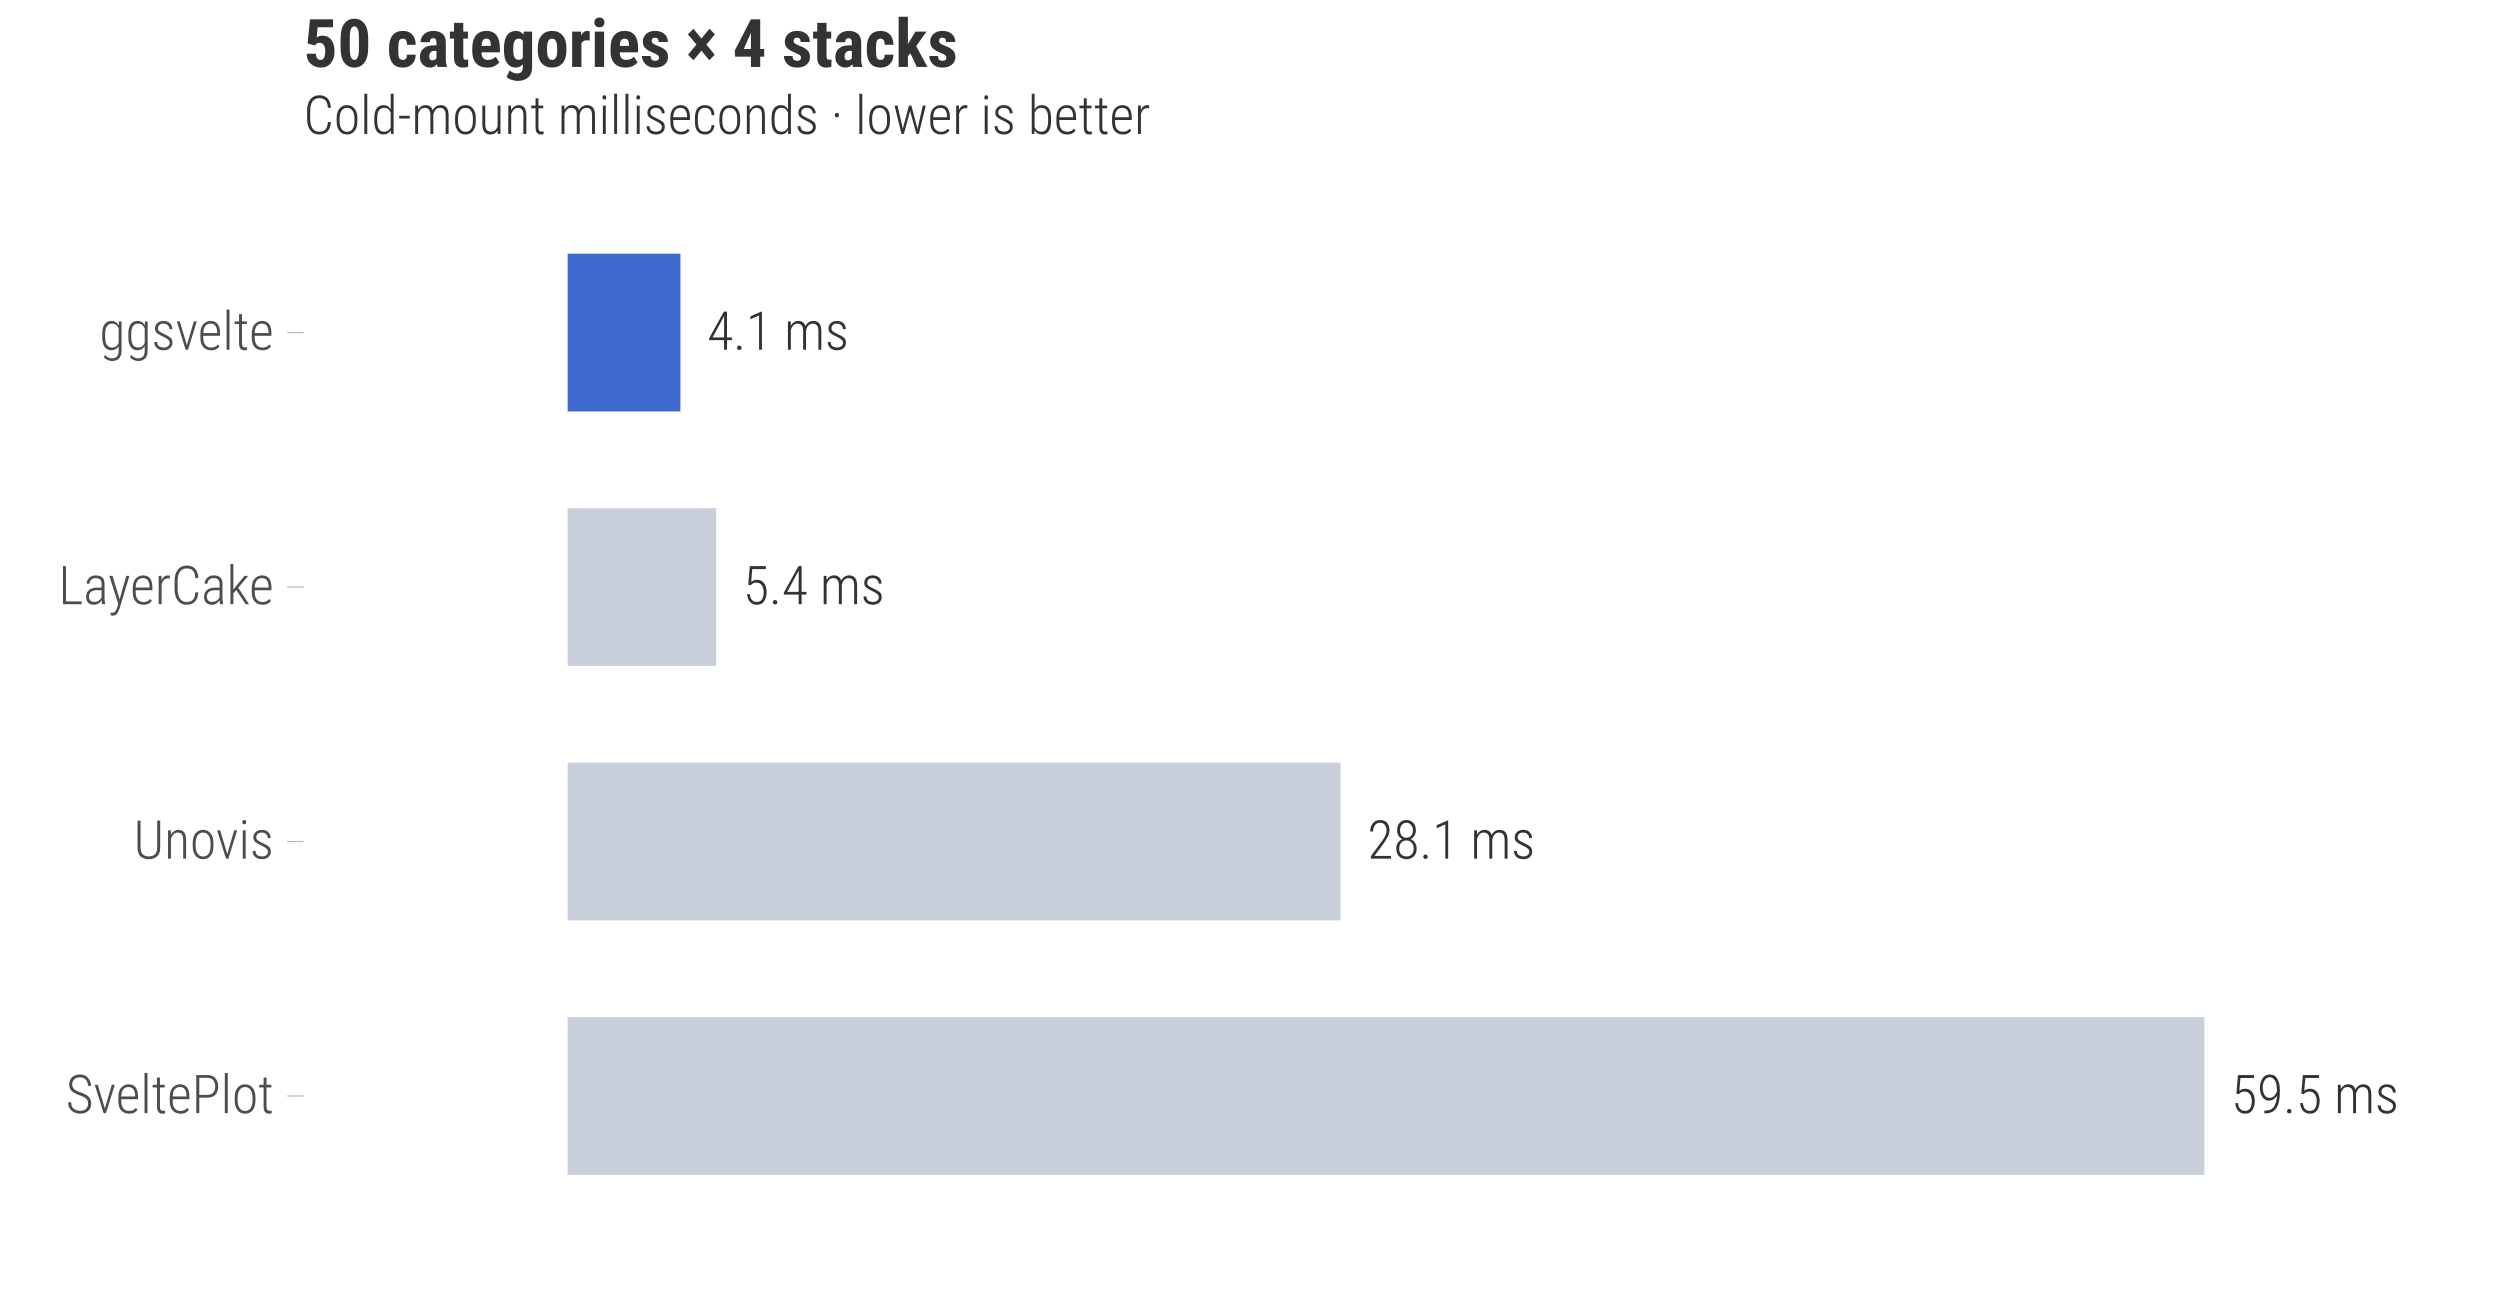
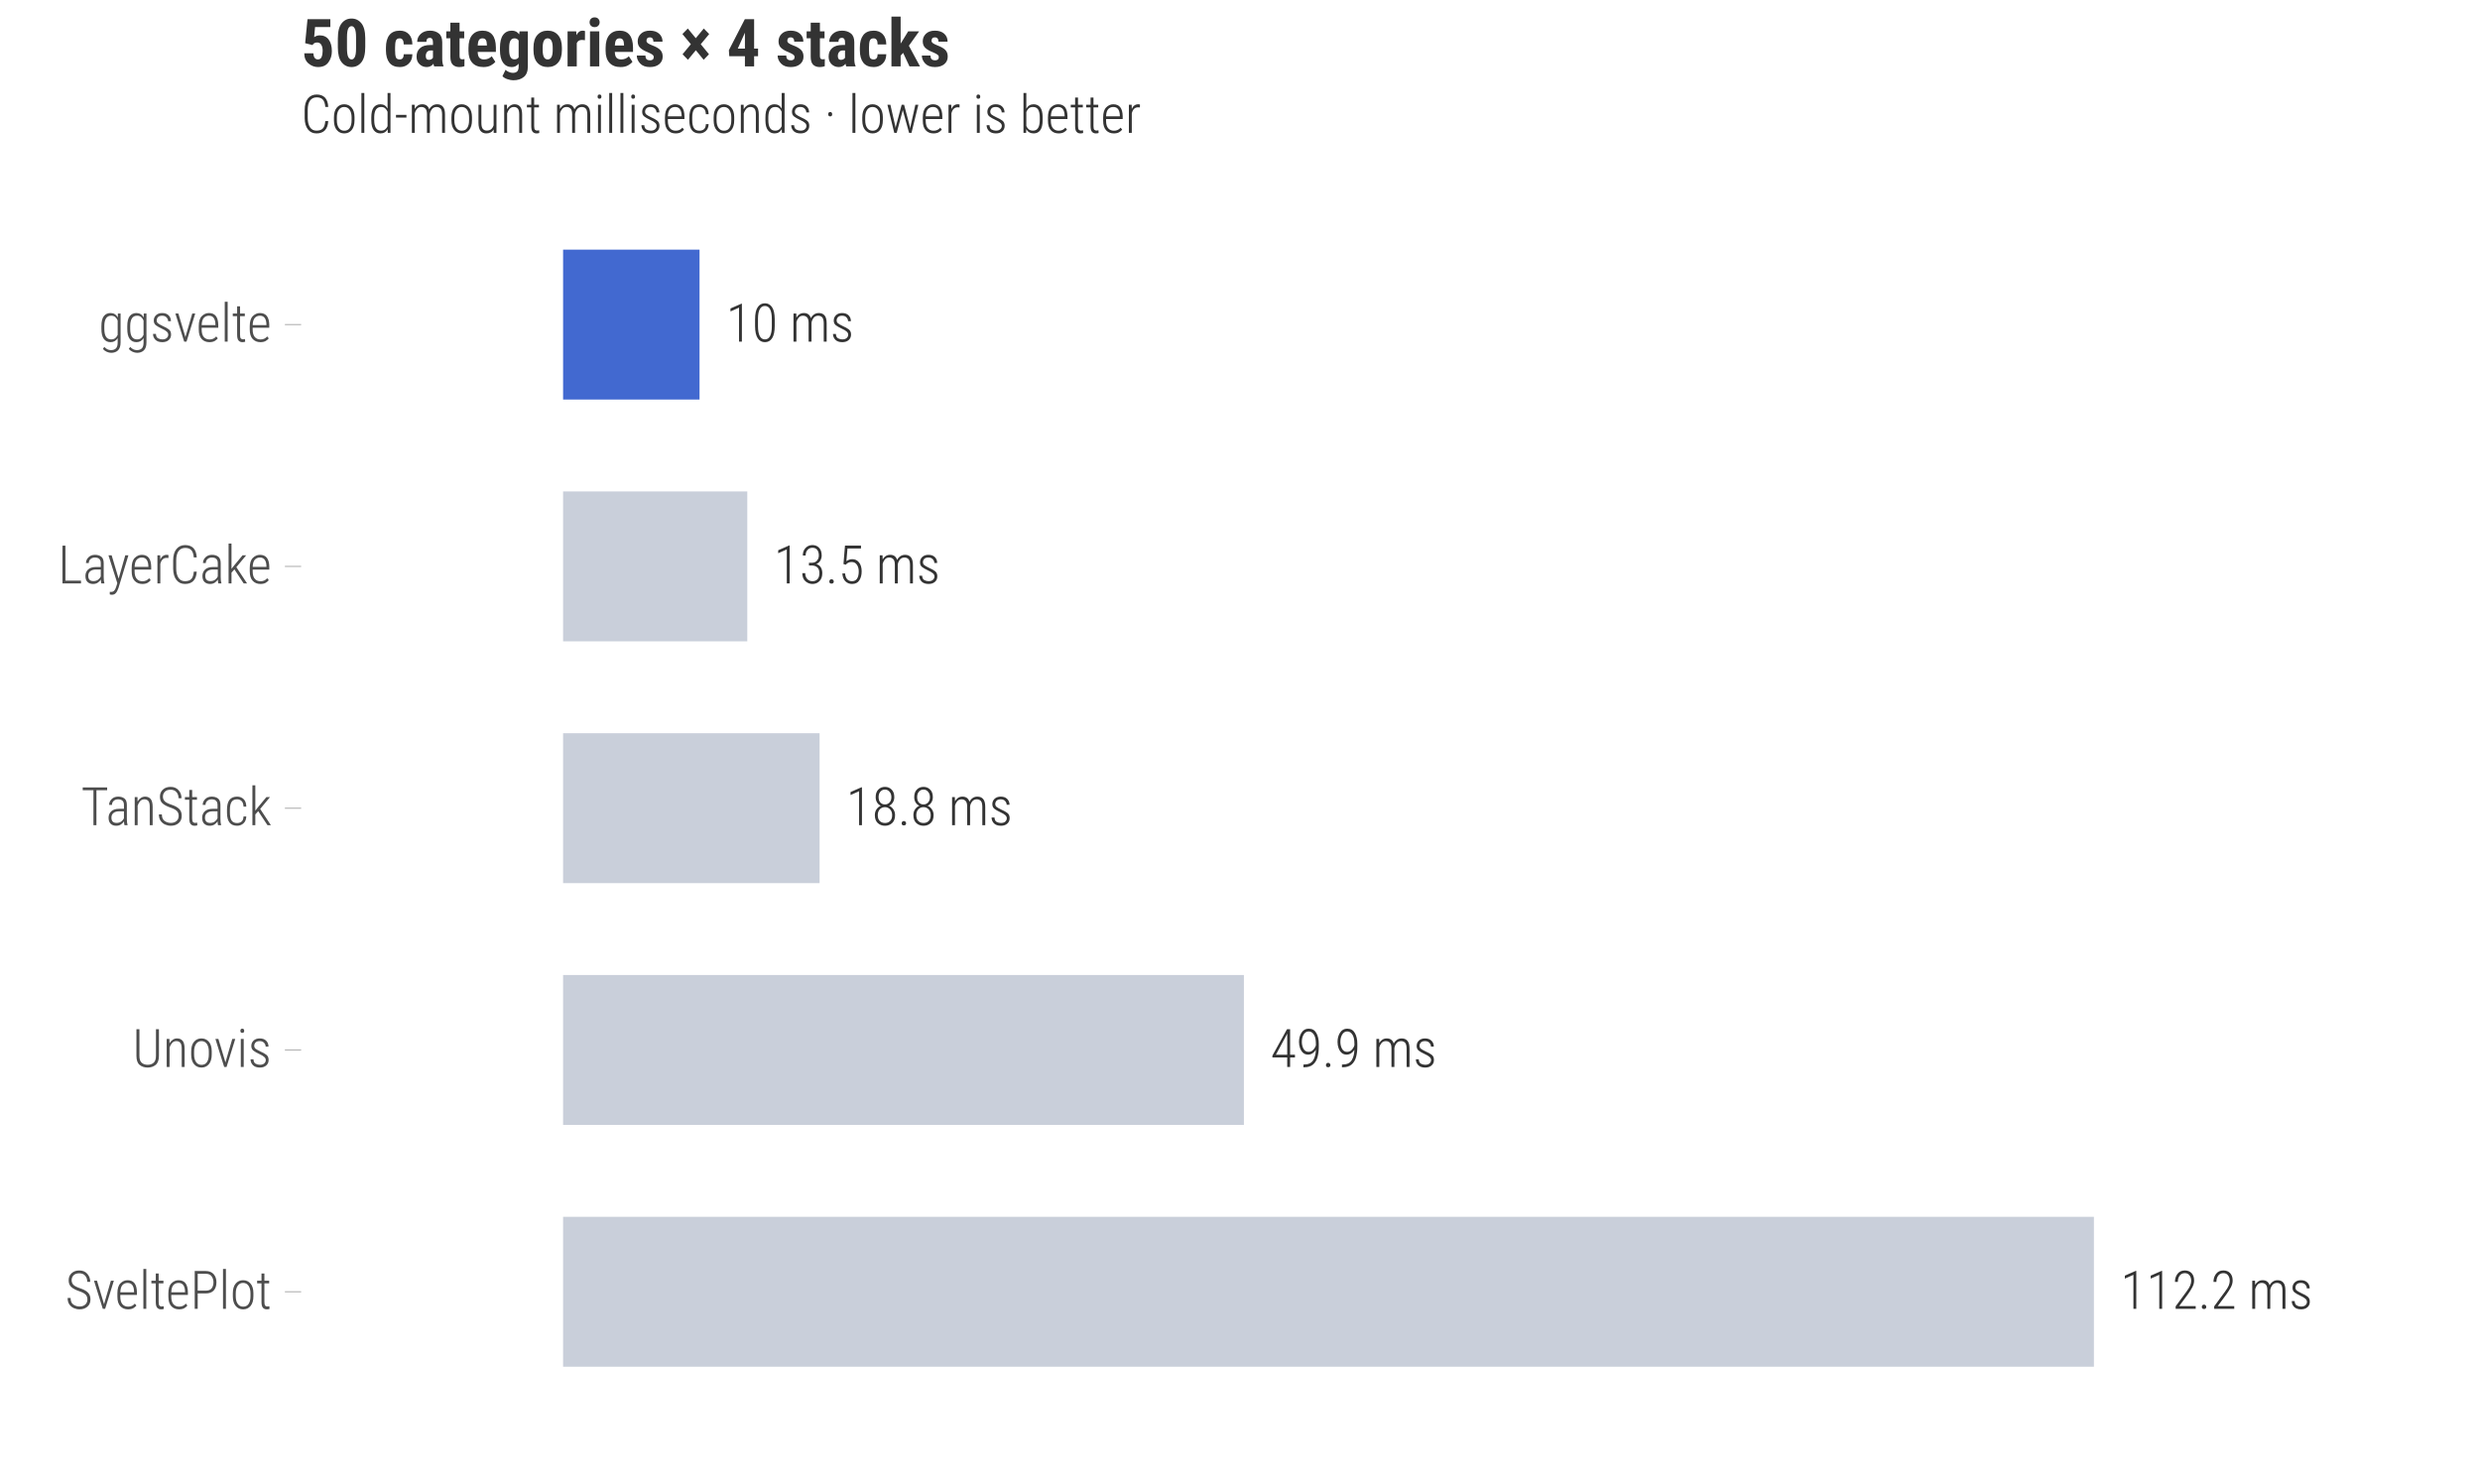
- <svg xmlns="http://www.w3.org/2000/svg" width="560" height="290" viewBox="0 0 560 290" role="img" aria-label="Bar chart of cold-mount time for a stacked bar chart of 50 categories by 4 stacks: ggsvelte 4.1 ms, LayerCake 5.4 ms, Unovis 28.1 ms, SveltePlot 59.5 ms. Lower is better." class="gg-plot" font-family="&quot;Roboto Condensed&quot;, &quot;Arial Narrow&quot;, Arial, sans-serif" font-size="11" font-weight="300" text-rendering="optimizeLegibility" shape-rendering="geometricPrecision">
-   <rect class="gg-paper" width="560" height="290" fill="var(--gg-paper, #ffffff)" />
+ <svg xmlns="http://www.w3.org/2000/svg" width="560" height="335" viewBox="0 0 560 335" role="img" aria-label="Bar chart of cold-mount time for a stacked bar chart of 50 categories by 4 stacks: ggsvelte 10 ms, LayerCake 13.5 ms, TanStack 18.8 ms, Unovis 49.9 ms, SveltePlot 112.2 ms. Lower is better." class="gg-plot" font-family="&quot;Roboto Condensed&quot;, &quot;Arial Narrow&quot;, Arial, sans-serif" font-size="11" font-weight="300" text-rendering="optimizeLegibility" shape-rendering="geometricPrecision">
+   <rect class="gg-paper" width="560" height="335" fill="var(--gg-paper, #ffffff)" />
  <text class="gg-title" x="68" y="15" font-size="15" font-weight="700" fill="var(--gg-ink, #333333)">50 categories × 4 stacks</text>
  <text class="gg-subtitle" x="68" y="30" font-size="12" font-weight="300" fill="var(--gg-ink, #333333)">Cold-mount milliseconds · lower is better</text>
  <defs>
    <clipPath id="gg-clip-0">
-       <rect width="488" height="228" />
+       <rect width="488" height="273" />
    </clipPath>
  </defs>
  <g class="gg-panel" data-panel="0" transform="translate(68,46)">
-     <rect class="gg-panel-background" width="488" height="228" fill="var(--gg-panel, #ffffff)" />
+     <rect class="gg-panel-background" width="488" height="273" fill="var(--gg-panel, #ffffff)" />
    <g class="gg-grid" stroke="var(--gg-grid, transparent)" stroke-width="0.25" vector-effect="non-scaling-stroke">
-       <line x1="59.15" y1="0" x2="59.15" y2="228" />
-       <line x1="120.77" y1="0" x2="120.77" y2="228" />
-       <line x1="182.38" y1="0" x2="182.38" y2="228" />
-       <line x1="244" y1="0" x2="244" y2="228" />
-       <line x1="305.62" y1="0" x2="305.62" y2="228" />
-       <line x1="367.23" y1="0" x2="367.23" y2="228" />
-       <line x1="428.85" y1="0" x2="428.85" y2="228" />
-       <line x1="0" y1="199.5" x2="488" y2="199.5" />
-       <line x1="0" y1="142.5" x2="488" y2="142.5" />
-       <line x1="0" y1="85.5" x2="488" y2="85.5" />
-       <line x1="0" y1="28.5" x2="488" y2="28.5" />
+       <line x1="59.15" y1="0" x2="59.15" y2="273" />
+       <line x1="120.77" y1="0" x2="120.77" y2="273" />
+       <line x1="182.38" y1="0" x2="182.38" y2="273" />
+       <line x1="244" y1="0" x2="244" y2="273" />
+       <line x1="305.62" y1="0" x2="305.62" y2="273" />
+       <line x1="367.23" y1="0" x2="367.23" y2="273" />
+       <line x1="428.85" y1="0" x2="428.85" y2="273" />
+       <line x1="0" y1="245.7" x2="488" y2="245.7" />
+       <line x1="0" y1="191.1" x2="488" y2="191.1" />
+       <line x1="0" y1="136.5" x2="488" y2="136.5" />
+       <line x1="0" y1="81.9" x2="488" y2="81.9" />
+       <line x1="0" y1="27.3" x2="488" y2="27.3" />
    </g>
    <g class="gg-marks" clip-path="url(#gg-clip-0)">
      <g class="gg-batch gg-rects" data-layer="0">
-         <rect x="59.15" y="10.83" width="25.26" height="35.34" fill="#4269d0" />
-         <rect x="59.15" y="67.83" width="33.27" height="35.34" fill="#c9cfda" />
-         <rect x="59.15" y="124.83" width="173.14" height="35.34" fill="#c9cfda" />
-         <rect x="59.15" y="181.83" width="366.62" height="35.34" fill="#c9cfda" />
+         <rect x="59.15" y="10.37" width="30.81" height="33.85" fill="#4269d0" />
+         <rect x="59.15" y="64.97" width="41.59" height="33.85" fill="#c9cfda" />
+         <rect x="59.15" y="119.57" width="57.92" height="33.85" fill="#c9cfda" />
+         <rect x="59.15" y="174.17" width="153.73" height="33.85" fill="#c9cfda" />
+         <rect x="59.15" y="228.77" width="345.67" height="33.85" fill="#c9cfda" />
      </g>
      <g class="gg-batch gg-glyphs" data-layer="1" font-size="12" text-anchor="start">
-         <text x="90.41" y="28.5" dy="0.32em" fill="var(--gg-ink, #333333)">4.1 ms</text>
-         <text x="98.42" y="85.5" dy="0.32em" fill="var(--gg-ink, #333333)">5.4 ms</text>
-         <text x="238.29" y="142.5" dy="0.32em" fill="var(--gg-ink, #333333)">28.1 ms</text>
-         <text x="431.77" y="199.5" dy="0.32em" fill="var(--gg-ink, #333333)">59.5 ms</text>
+         <text x="95.96" y="27.3" dy="0.32em" fill="var(--gg-ink, #333333)">10 ms</text>
+         <text x="106.74" y="81.9" dy="0.32em" fill="var(--gg-ink, #333333)">13.5 ms</text>
+         <text x="123.07" y="136.5" dy="0.32em" fill="var(--gg-ink, #333333)">18.8 ms</text>
+         <text x="218.88" y="191.1" dy="0.32em" fill="var(--gg-ink, #333333)">49.9 ms</text>
+         <text x="410.82" y="245.7" dy="0.32em" fill="var(--gg-ink, #333333)">112.2 ms</text>
      </g>
    </g>
-     <rect class="gg-panel-border" width="488" height="228" fill="none" stroke="var(--gg-panelBorder, transparent)" stroke-width="0.5" vector-effect="non-scaling-stroke" />
+     <rect class="gg-panel-border" width="488" height="273" fill="none" stroke="var(--gg-panelBorder, transparent)" stroke-width="0.5" vector-effect="non-scaling-stroke" />
  </g>
  <g class="gg-axis gg-axis-y" transform="translate(68,46)">
-     <g class="gg-tick" transform="translate(0,199.5)">
+     <g class="gg-tick" transform="translate(0,245.7)">
      <line x2="-3.67" stroke="var(--gg-tickColor, #b3b3b3)" stroke-width="0.25" vector-effect="non-scaling-stroke" />
      <text x="-6.67" dy="0.32em" text-anchor="end" fill="var(--gg-axisText, #4d4d4d)" font-size="12" font-weight="300">SveltePlot</text>
    </g>
-     <g class="gg-tick" transform="translate(0,142.5)">
+     <g class="gg-tick" transform="translate(0,191.1)">
      <line x2="-3.67" stroke="var(--gg-tickColor, #b3b3b3)" stroke-width="0.25" vector-effect="non-scaling-stroke" />
      <text x="-6.67" dy="0.32em" text-anchor="end" fill="var(--gg-axisText, #4d4d4d)" font-size="12" font-weight="300">Unovis</text>
    </g>
-     <g class="gg-tick" transform="translate(0,85.5)">
+     <g class="gg-tick" transform="translate(0,136.5)">
+       <line x2="-3.67" stroke="var(--gg-tickColor, #b3b3b3)" stroke-width="0.25" vector-effect="non-scaling-stroke" />
+       <text x="-6.67" dy="0.32em" text-anchor="end" fill="var(--gg-axisText, #4d4d4d)" font-size="12" font-weight="300">TanStack</text>
+     </g>
+     <g class="gg-tick" transform="translate(0,81.9)">
      <line x2="-3.67" stroke="var(--gg-tickColor, #b3b3b3)" stroke-width="0.25" vector-effect="non-scaling-stroke" />
      <text x="-6.67" dy="0.32em" text-anchor="end" fill="var(--gg-axisText, #4d4d4d)" font-size="12" font-weight="300">LayerCake</text>
    </g>
-     <g class="gg-tick" transform="translate(0,28.5)">
+     <g class="gg-tick" transform="translate(0,27.3)">
      <line x2="-3.67" stroke="var(--gg-tickColor, #b3b3b3)" stroke-width="0.25" vector-effect="non-scaling-stroke" />
      <text x="-6.67" dy="0.32em" text-anchor="end" fill="var(--gg-axisText, #4d4d4d)" font-size="12" font-weight="300">ggsvelte</text>
    </g>
  </g>
</svg>
